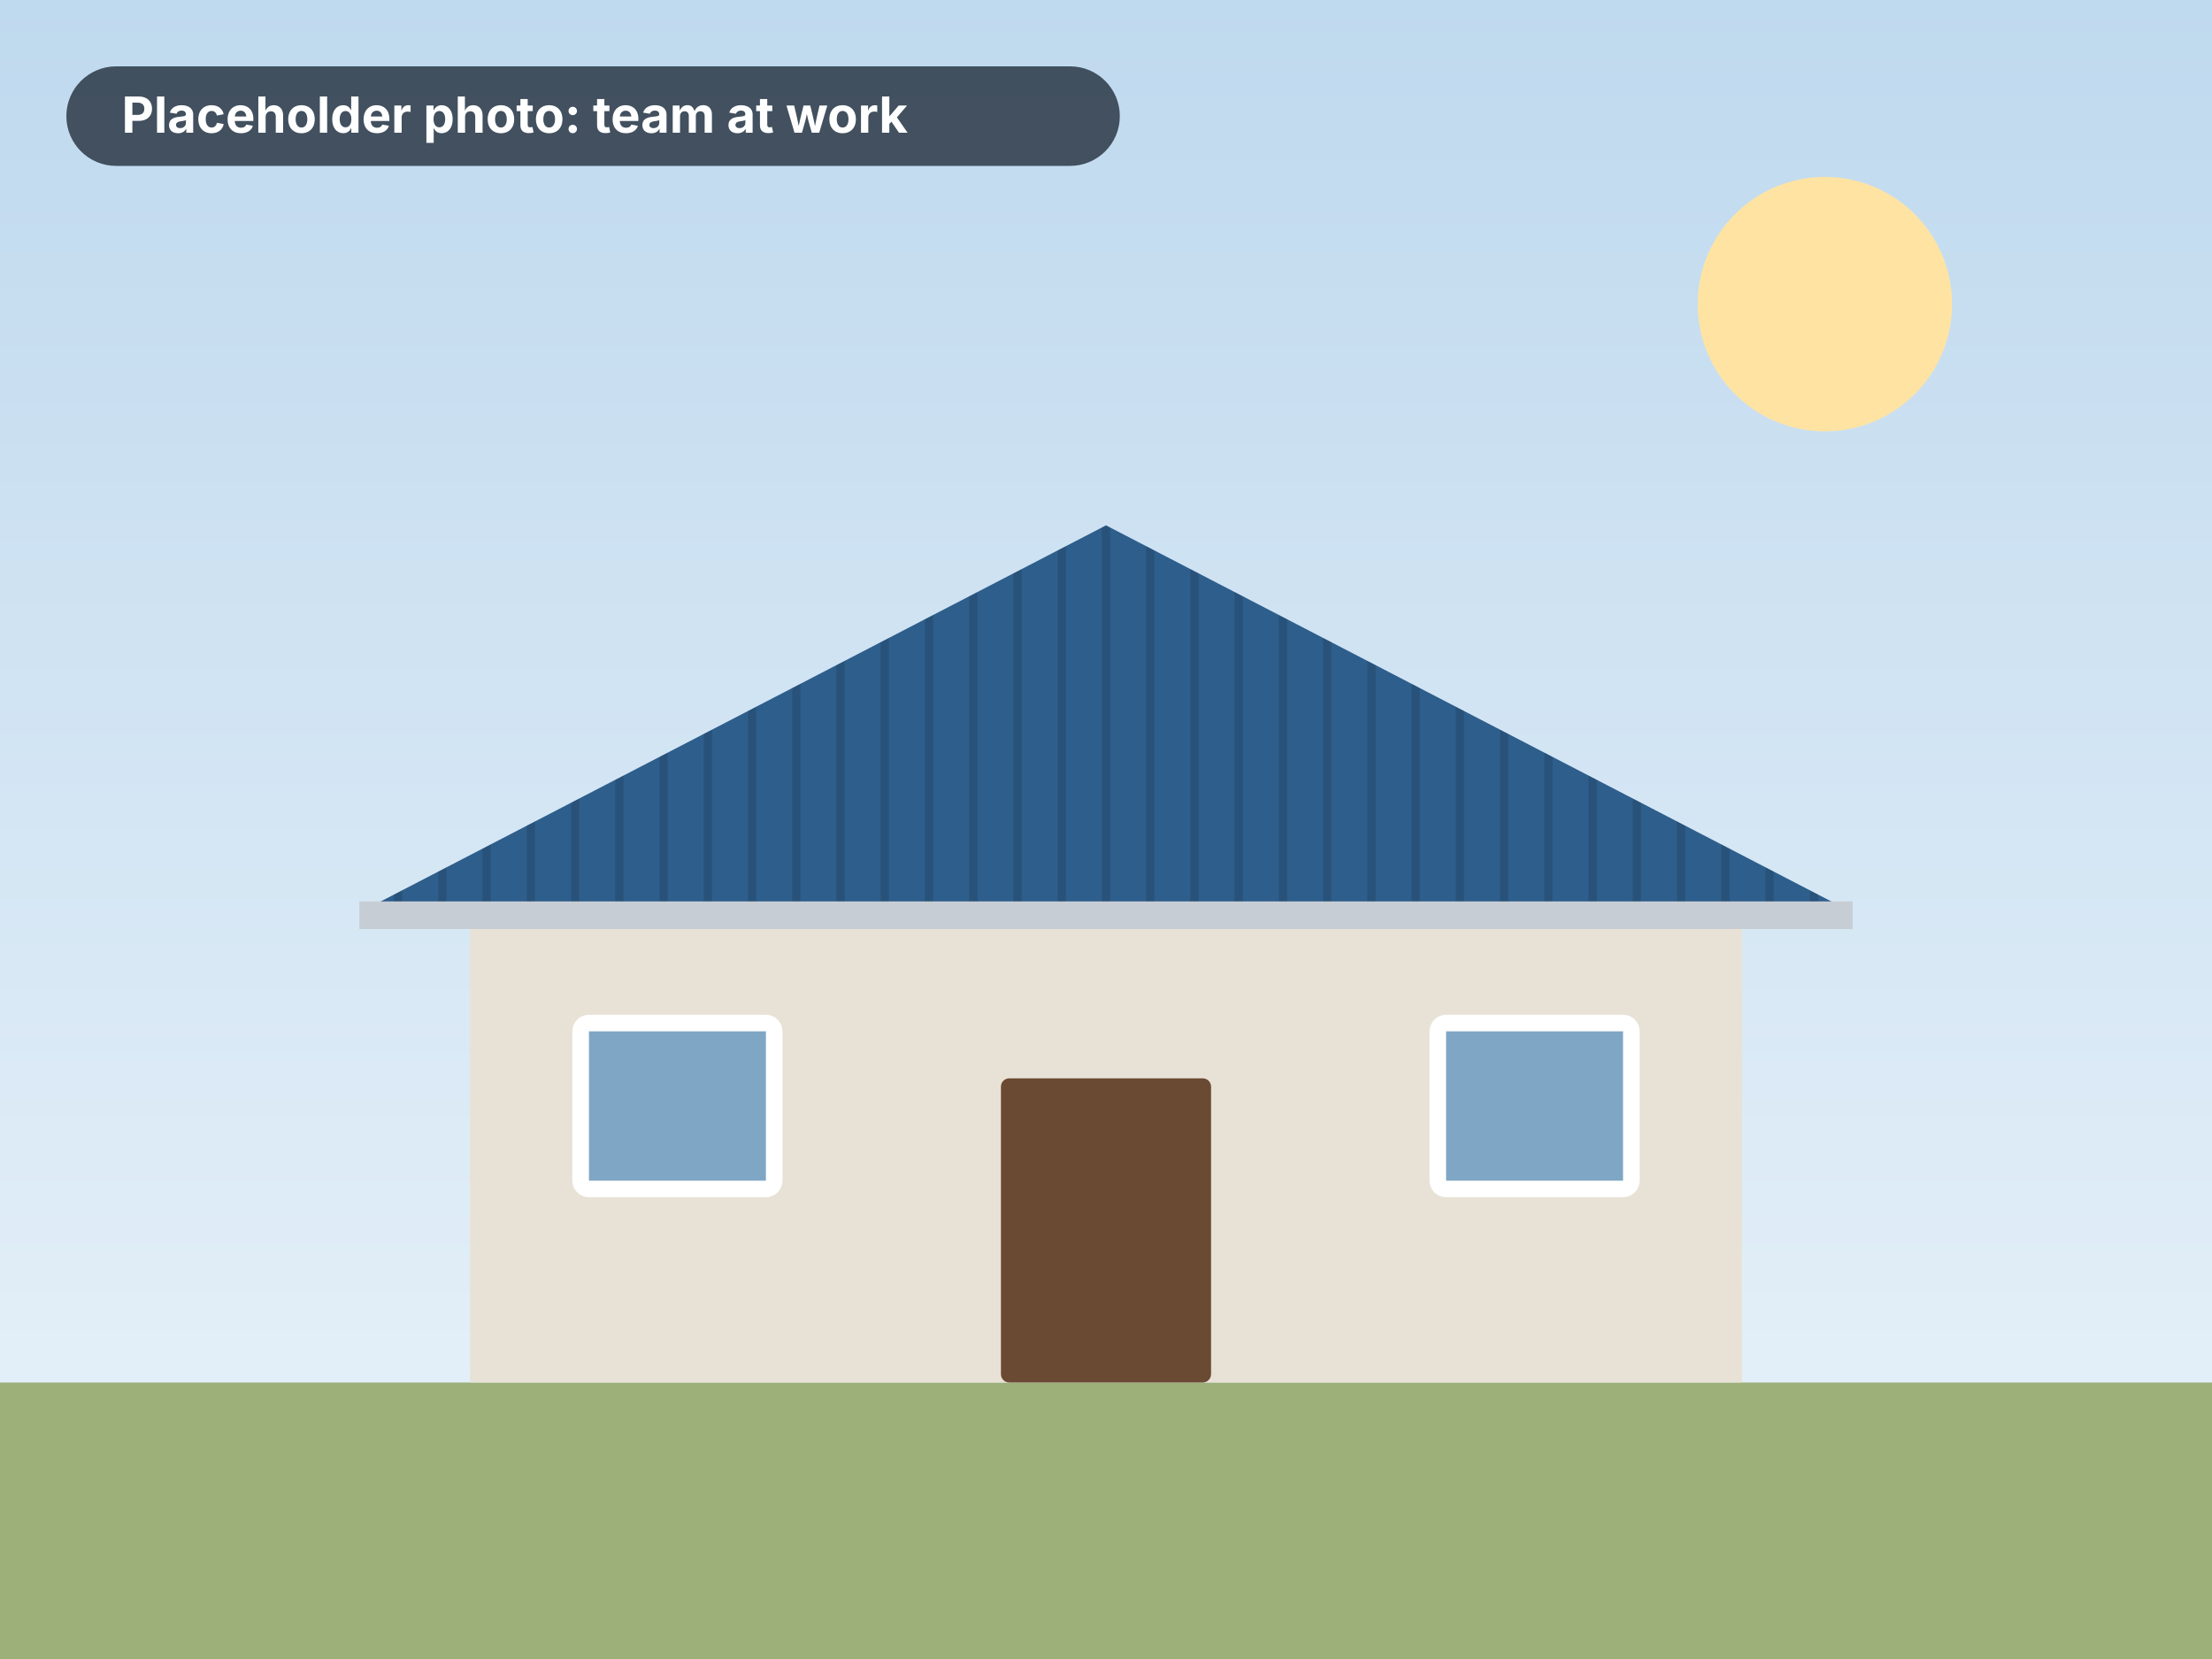
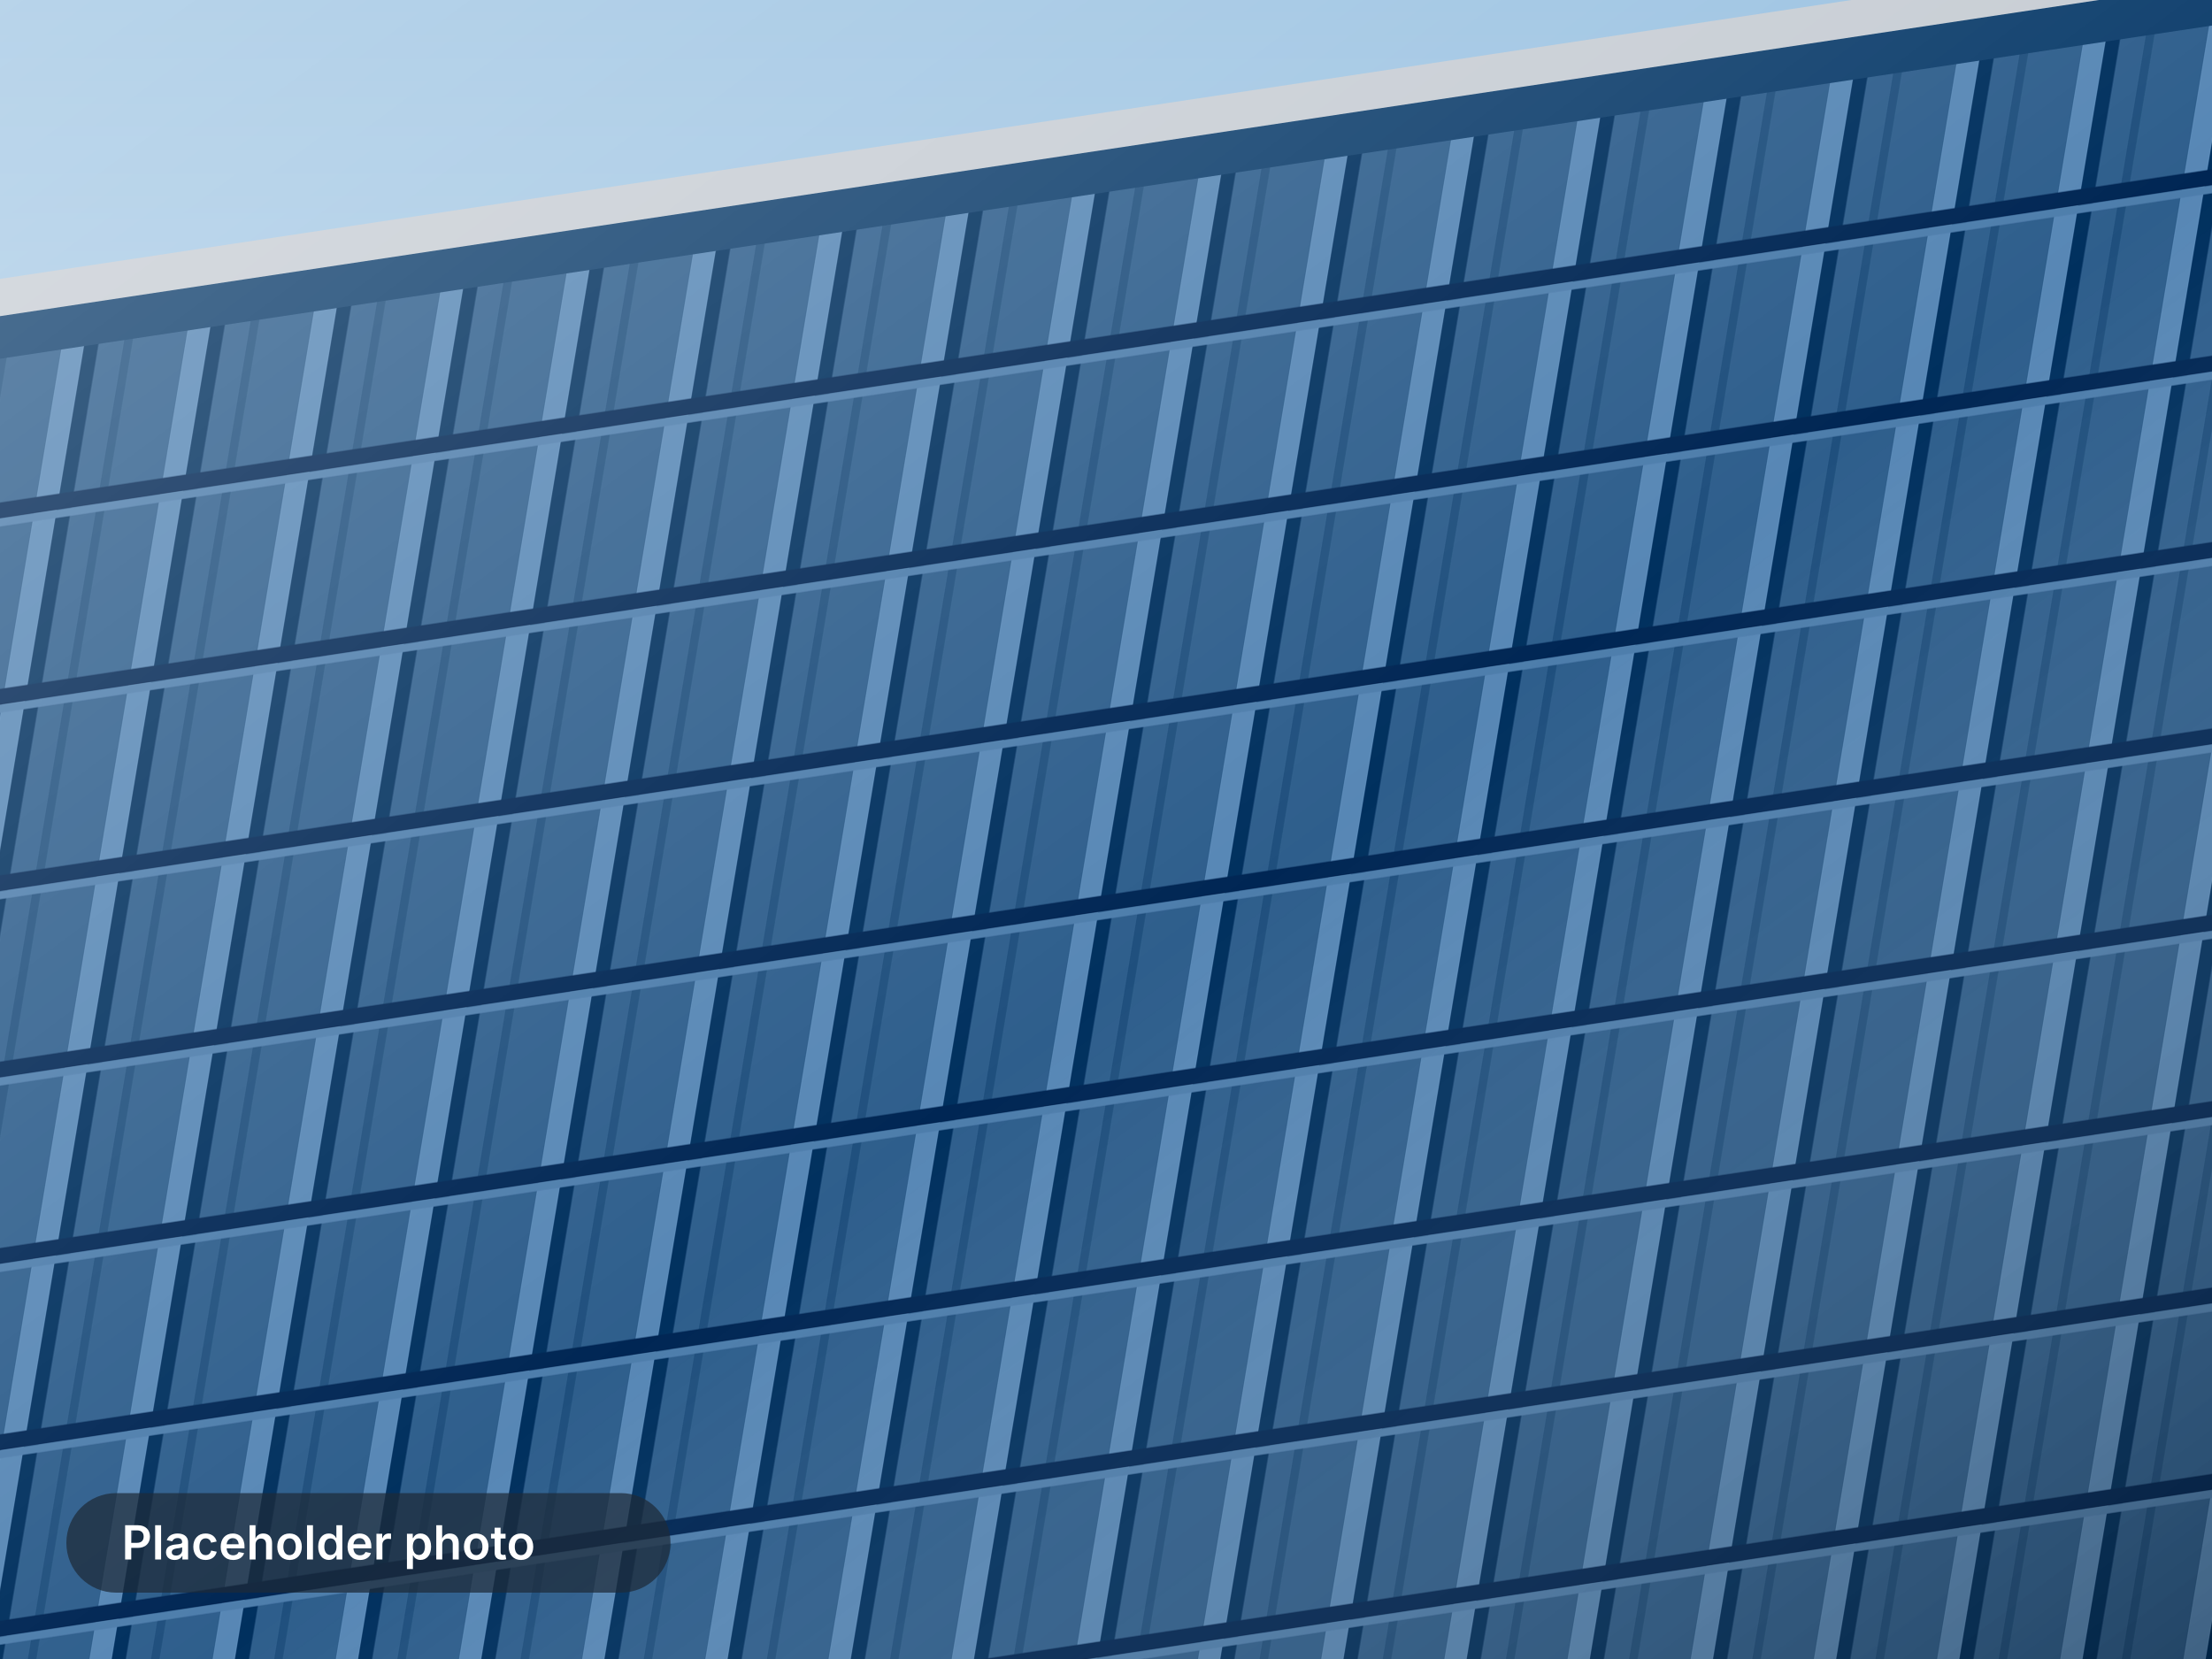
- <svg xmlns="http://www.w3.org/2000/svg" viewBox="0 0 800 600" role="img" aria-label="Placeholder photo: team at work">
+ <svg xmlns="http://www.w3.org/2000/svg" viewBox="0 0 800 600" role="img" aria-label="Placeholder photo">
  <defs>
-     <linearGradient id="s" x1="0" y1="0" x2="0" y2="1">
-       <stop offset="0" stop-color="#BFD9EE" />
-       <stop offset="1" stop-color="#EAF3FA" />
+     <pattern id="at" width="44" height="70" patternUnits="userSpaceOnUse">
+       <rect width="44" height="200" fill="#2E5E8C" />
+       <rect x="0" width="8" height="200" fill="#5787b5" />
+       <rect x="8" width="5" height="200" fill="#00305e" />
+       <rect x="22" width="3" height="200" fill="#1f4f7d" />
+       <rect y="58" width="44" height="6" fill="#002654" />
+       <rect y="64" width="44" height="3" fill="#4d7dab" />
+     </pattern>
+     <linearGradient id="asky" x1="0" y1="0" x2="0" y2="1">
+       <stop offset="0" stop-color="#9CC3E2" />
+       <stop offset="1" stop-color="#E4EEF6" />
    </linearGradient>
-     <clipPath id="r">
-       <polygon points="130,330 400,190 670,330" />
-     </clipPath>
+     <linearGradient id="alight" x1="0" y1="0" x2="1" y2="1">
+       <stop offset="0" stop-color="#fff" stop-opacity=".28" />
+       <stop offset=".55" stop-color="#fff" stop-opacity="0" />
+       <stop offset="1" stop-color="#000" stop-opacity=".28" />
+     </linearGradient>
+     <filter id="an">
+       <feTurbulence type="fractalNoise" baseFrequency="1.6" numOctaves="2" seed="4" />
+       <feColorMatrix values="0 0 0 0 0  0 0 0 0 0  0 0 0 0 0  0 0 0 .18 0" />
+       <feComposite in2="SourceGraphic" operator="in" />
+     </filter>
  </defs>
-   <rect width="800" height="600" fill="url(#s)" />
-   <circle cx="660" cy="110" r="46" fill="#FFE3A3" />
-   <rect y="500" width="800" height="100" fill="#9DB07A" />
-   <rect x="170" y="330" width="460" height="170" fill="#E8E2D6" />
-   <rect x="210" y="370" width="70" height="60" rx="3" fill="#7FA6C4" stroke="#fff" stroke-width="6" />
-   <rect x="520" y="370" width="70" height="60" rx="3" fill="#7FA6C4" stroke="#fff" stroke-width="6" />
-   <rect x="362" y="390" width="76" height="110" rx="3" fill="#6B4A33" />
-   <polygon points="130,330 400,190 670,330" fill="#2E5E8C" />
-   <g clip-path="url(#r)">
-     <line x1="144" y1="330" x2="144" y2="190" stroke="rgba(0,0,0,.13)" stroke-width="3" />
-     <line x1="160" y1="330" x2="160" y2="190" stroke="rgba(0,0,0,.13)" stroke-width="3" />
-     <line x1="176" y1="330" x2="176" y2="190" stroke="rgba(0,0,0,.13)" stroke-width="3" />
-     <line x1="192" y1="330" x2="192" y2="190" stroke="rgba(0,0,0,.13)" stroke-width="3" />
-     <line x1="208" y1="330" x2="208" y2="190" stroke="rgba(0,0,0,.13)" stroke-width="3" />
-     <line x1="224" y1="330" x2="224" y2="190" stroke="rgba(0,0,0,.13)" stroke-width="3" />
-     <line x1="240" y1="330" x2="240" y2="190" stroke="rgba(0,0,0,.13)" stroke-width="3" />
-     <line x1="256" y1="330" x2="256" y2="190" stroke="rgba(0,0,0,.13)" stroke-width="3" />
-     <line x1="272" y1="330" x2="272" y2="190" stroke="rgba(0,0,0,.13)" stroke-width="3" />
-     <line x1="288" y1="330" x2="288" y2="190" stroke="rgba(0,0,0,.13)" stroke-width="3" />
-     <line x1="304" y1="330" x2="304" y2="190" stroke="rgba(0,0,0,.13)" stroke-width="3" />
-     <line x1="320" y1="330" x2="320" y2="190" stroke="rgba(0,0,0,.13)" stroke-width="3" />
-     <line x1="336" y1="330" x2="336" y2="190" stroke="rgba(0,0,0,.13)" stroke-width="3" />
-     <line x1="352" y1="330" x2="352" y2="190" stroke="rgba(0,0,0,.13)" stroke-width="3" />
-     <line x1="368" y1="330" x2="368" y2="190" stroke="rgba(0,0,0,.13)" stroke-width="3" />
-     <line x1="384" y1="330" x2="384" y2="190" stroke="rgba(0,0,0,.13)" stroke-width="3" />
-     <line x1="400" y1="330" x2="400" y2="190" stroke="rgba(0,0,0,.13)" stroke-width="3" />
-     <line x1="416" y1="330" x2="416" y2="190" stroke="rgba(0,0,0,.13)" stroke-width="3" />
-     <line x1="432" y1="330" x2="432" y2="190" stroke="rgba(0,0,0,.13)" stroke-width="3" />
-     <line x1="448" y1="330" x2="448" y2="190" stroke="rgba(0,0,0,.13)" stroke-width="3" />
-     <line x1="464" y1="330" x2="464" y2="190" stroke="rgba(0,0,0,.13)" stroke-width="3" />
-     <line x1="480" y1="330" x2="480" y2="190" stroke="rgba(0,0,0,.13)" stroke-width="3" />
-     <line x1="496" y1="330" x2="496" y2="190" stroke="rgba(0,0,0,.13)" stroke-width="3" />
-     <line x1="512" y1="330" x2="512" y2="190" stroke="rgba(0,0,0,.13)" stroke-width="3" />
-     <line x1="528" y1="330" x2="528" y2="190" stroke="rgba(0,0,0,.13)" stroke-width="3" />
-     <line x1="544" y1="330" x2="544" y2="190" stroke="rgba(0,0,0,.13)" stroke-width="3" />
-     <line x1="560" y1="330" x2="560" y2="190" stroke="rgba(0,0,0,.13)" stroke-width="3" />
-     <line x1="576" y1="330" x2="576" y2="190" stroke="rgba(0,0,0,.13)" stroke-width="3" />
-     <line x1="592" y1="330" x2="592" y2="190" stroke="rgba(0,0,0,.13)" stroke-width="3" />
-     <line x1="608" y1="330" x2="608" y2="190" stroke="rgba(0,0,0,.13)" stroke-width="3" />
-     <line x1="624" y1="330" x2="624" y2="190" stroke="rgba(0,0,0,.13)" stroke-width="3" />
-     <line x1="640" y1="330" x2="640" y2="190" stroke="rgba(0,0,0,.13)" stroke-width="3" />
-     <line x1="656" y1="330" x2="656" y2="190" stroke="rgba(0,0,0,.13)" stroke-width="3" />
+   <rect width="800" height="600" fill="url(#asky)" />
+   <g transform="translate(-160 150) skewX(-18) rotate(-9)">
+     <rect width="1300" height="700" fill="url(#at)" />
+     <rect x="0" y="-14" width="1300" height="18" fill="#0f3f6d" />
+     <rect x="0" y="-26" width="1300" height="14" fill="#C7CDD4" />
  </g>
-   <rect x="130" y="326" width="540" height="10" fill="#C7CDD4" />
-   <rect x="24" y="24" rx="18" width="381" height="36" fill="rgba(30,42,56,.78)" />
-   <text x="44" y="48" font-family="Inter, Arial, sans-serif" font-size="18" font-weight="700" fill="#fff">Placeholder photo: team at work</text>
+   <rect width="800" height="600" fill="url(#alight)" />
+   <rect x="24" y="540" rx="18" width="218.5" height="36" fill="rgba(30,42,56,.72)" />
+   <text x="44" y="564" font-family="Inter, Arial, sans-serif" font-size="17" font-weight="600" fill="#fff">Placeholder photo</text>
</svg>
